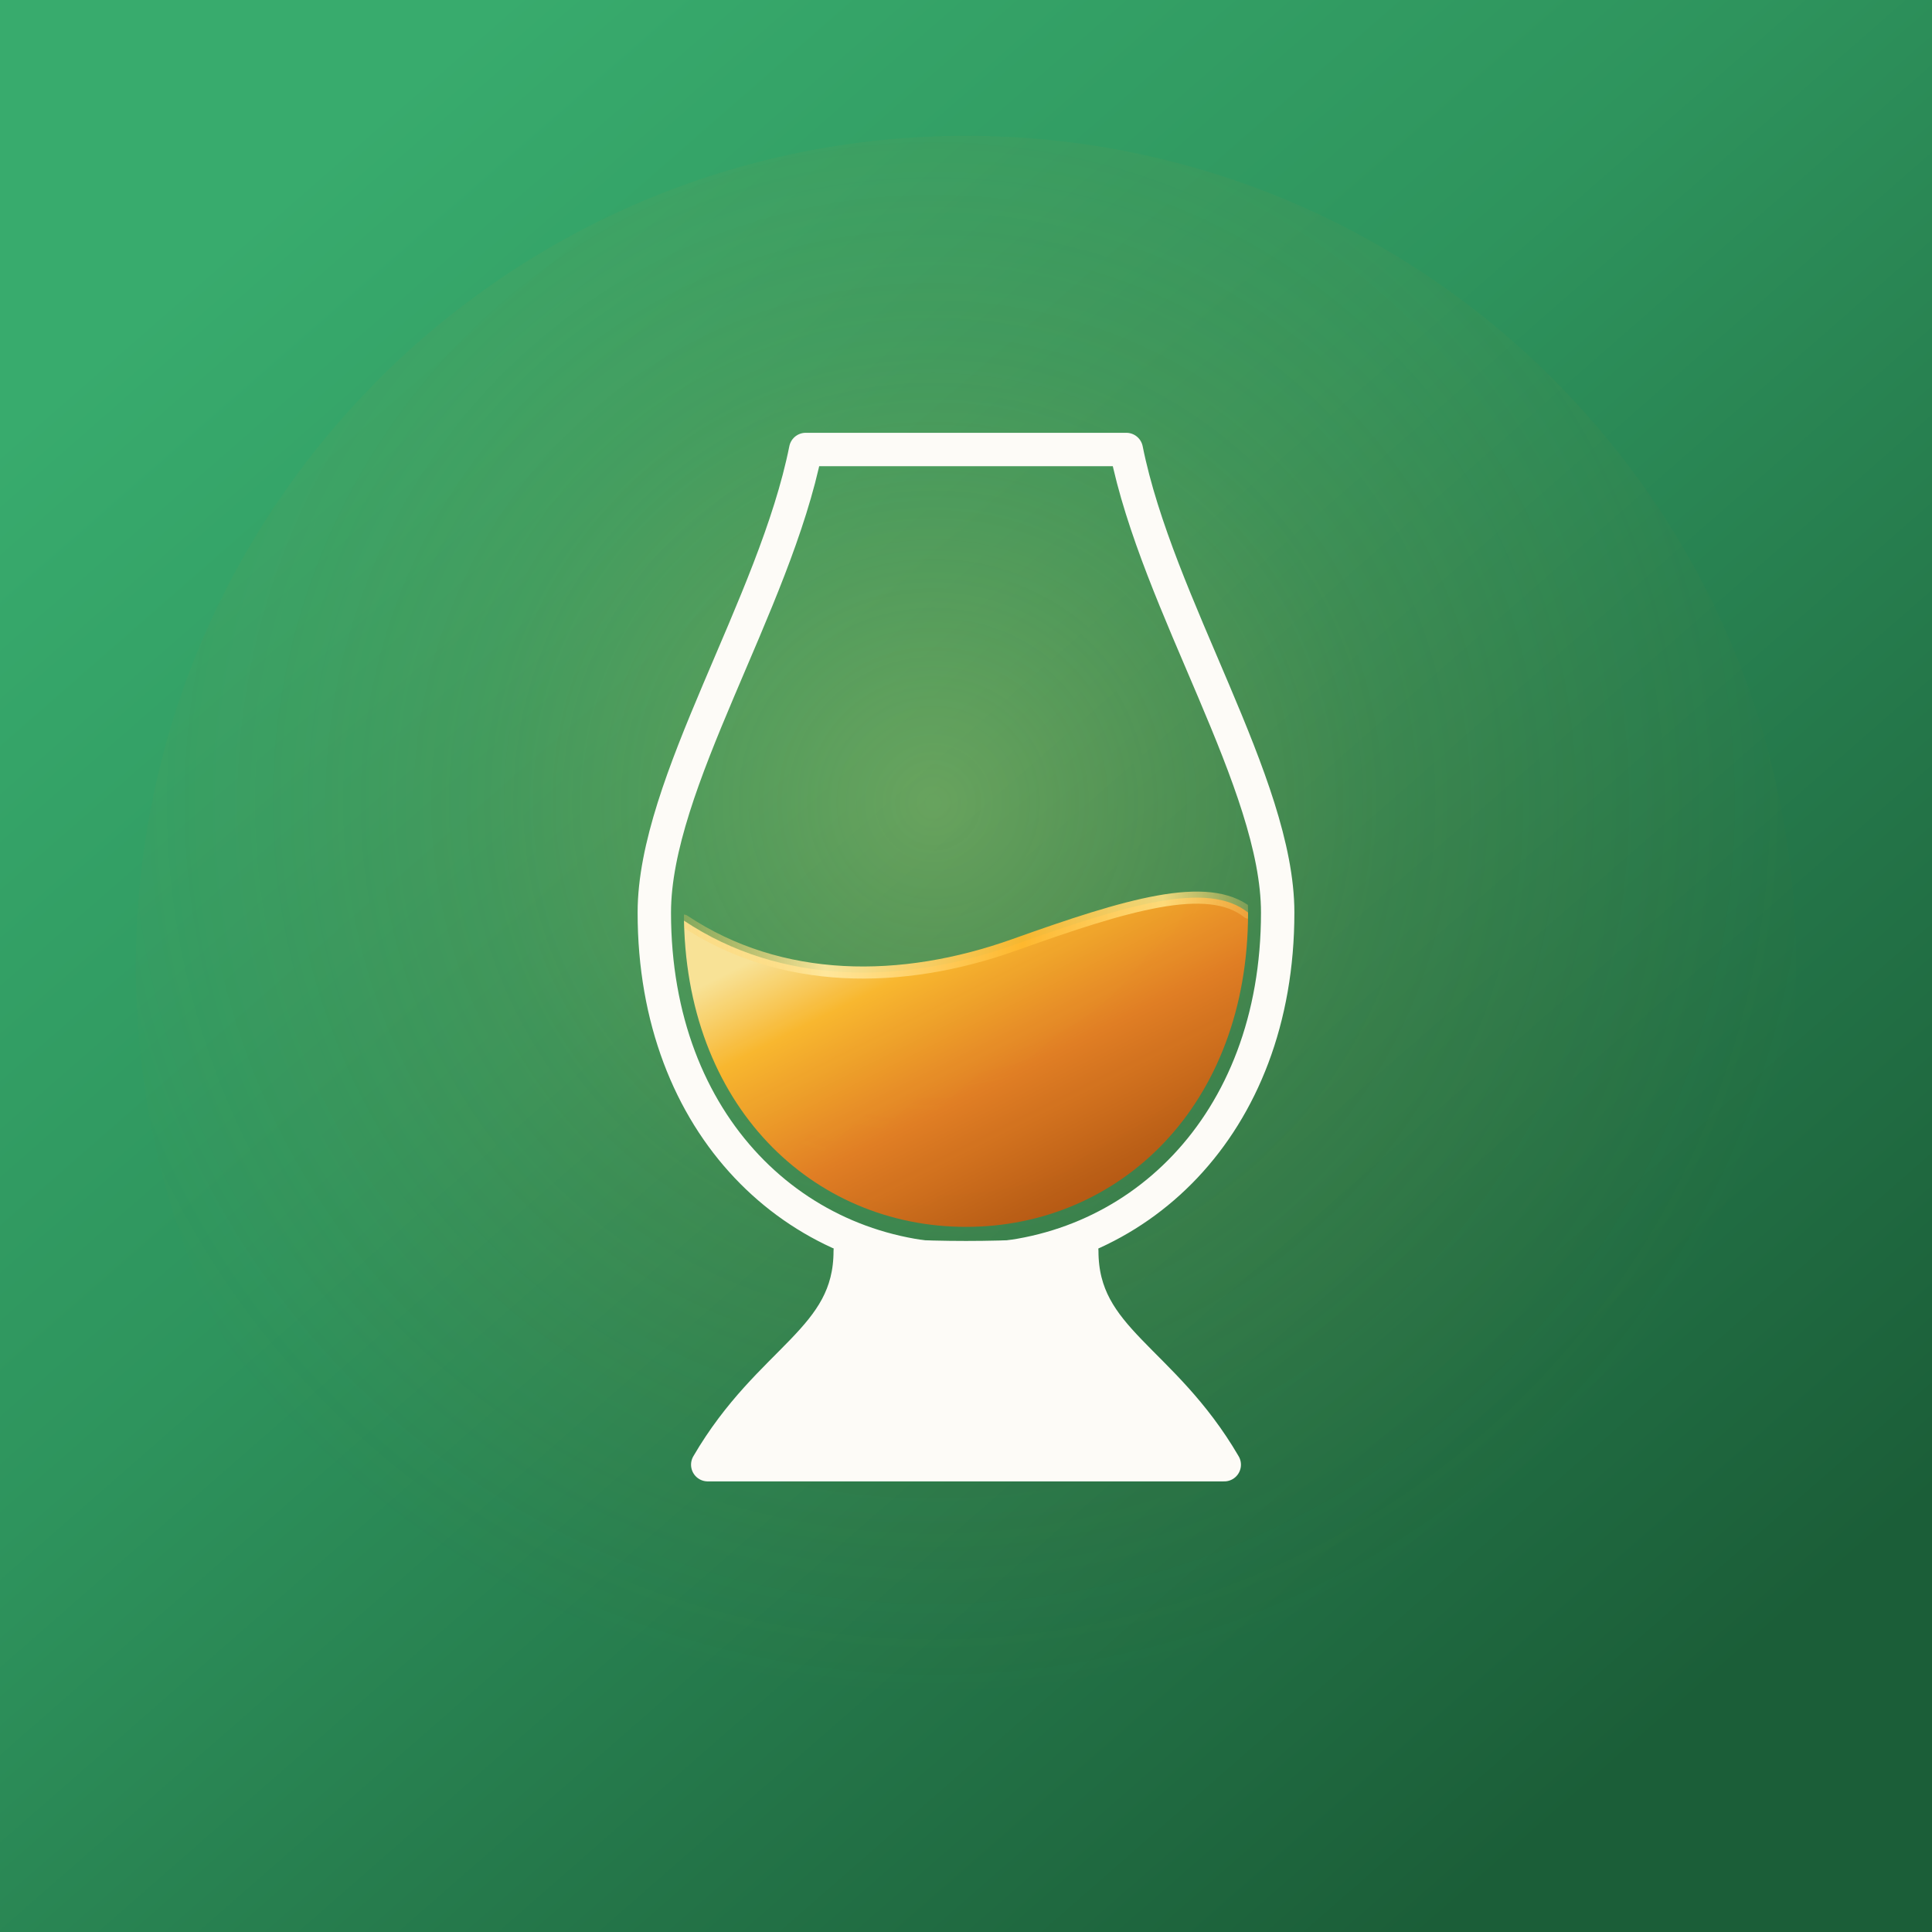
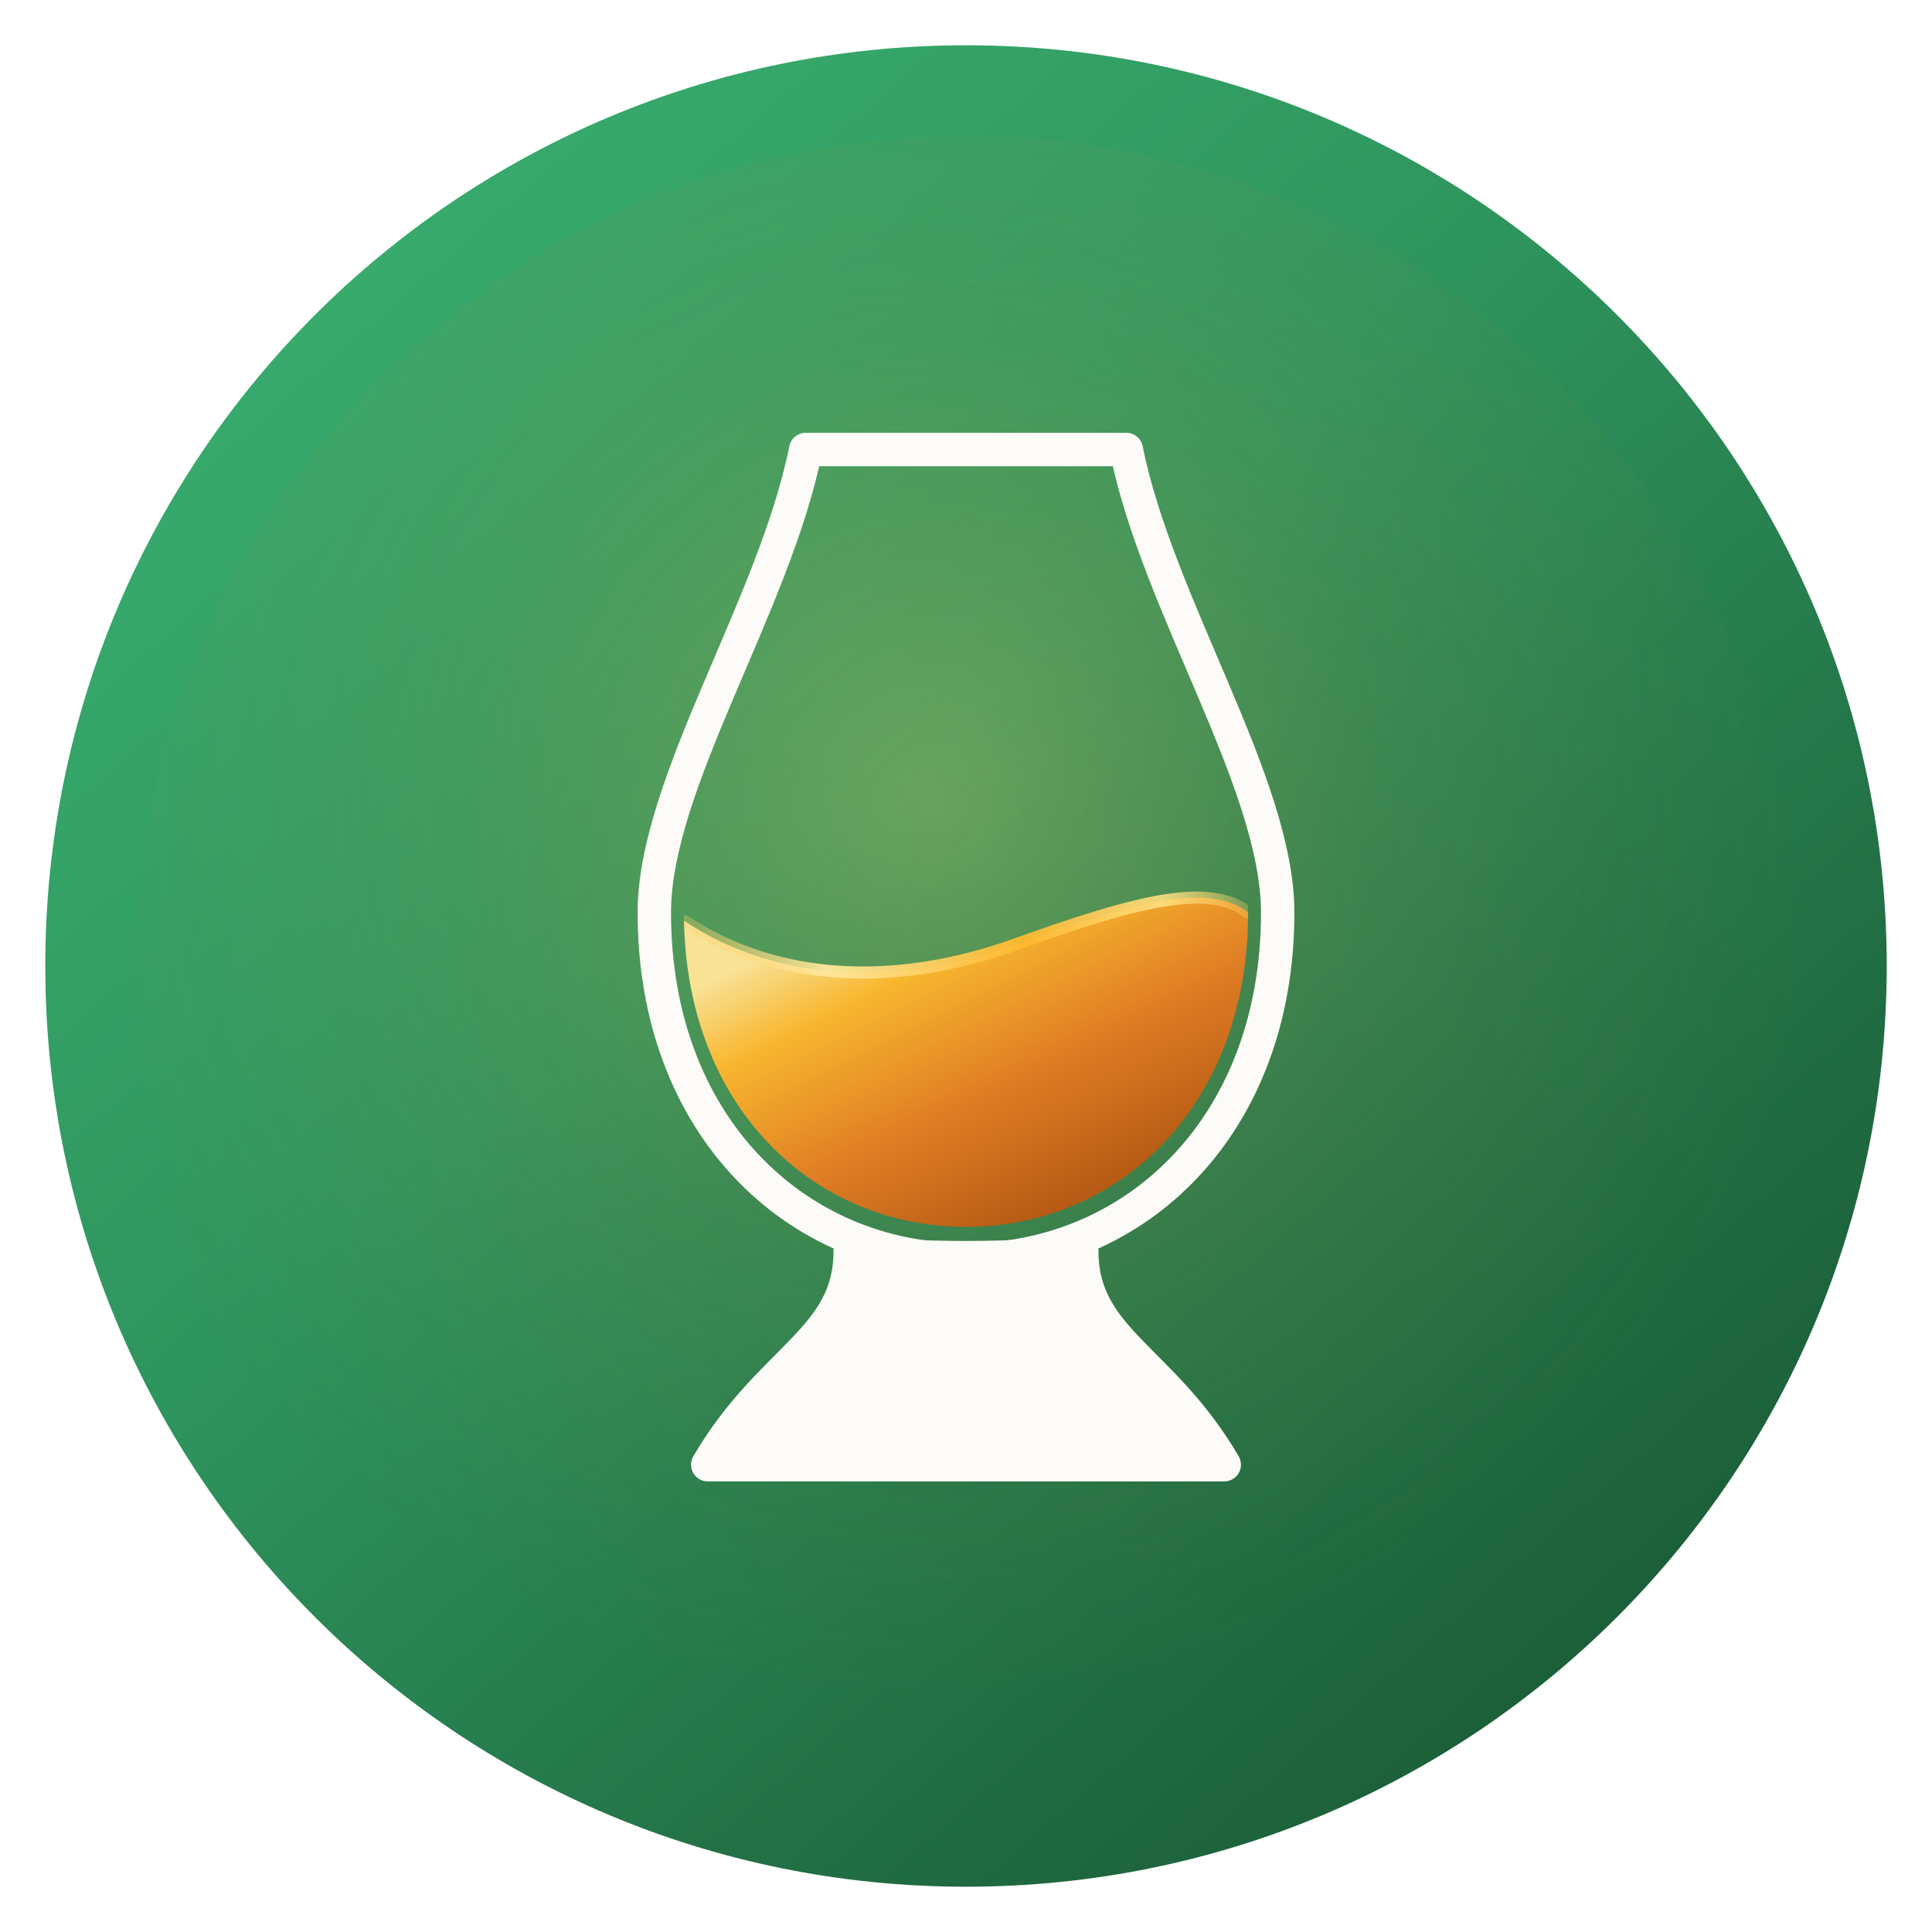
<svg xmlns="http://www.w3.org/2000/svg" version="1.1" viewBox="0 0 512 512" width="512" height="512">
  <defs>
    <linearGradient id="cloverShield" x1="15%" y1="10%" x2="85%" y2="90%">
      <stop offset="0%" stop-color="#38AB6D" />
      <stop offset="40%" stop-color="#2E945D" />
      <stop offset="75%" stop-color="#237347" />
      <stop offset="100%" stop-color="#1B5E38" />
    </linearGradient>
    <radialGradient id="ambientGoldBacklight" cx="48%" cy="40%" r="55%">
      <stop offset="0%" stop-color="#FFD166" stop-opacity="0.28" />
      <stop offset="50%" stop-color="#E59632" stop-opacity="0.10" />
      <stop offset="100%" stop-color="#C97A1E" stop-opacity="0" />
    </radialGradient>
    <linearGradient id="highlandAmberFill" x1="20%" y1="10%" x2="80%" y2="95%">
      <stop offset="0%" stop-color="#FFE599" />
      <stop offset="18%" stop-color="#FFB82E" />
      <stop offset="48%" stop-color="#E67E22" />
      <stop offset="80%" stop-color="#BA5812" />
      <stop offset="100%" stop-color="#7A2D04" />
    </linearGradient>
    <linearGradient id="meniscusWarmGold" x1="0%" y1="50%" x2="100%" y2="50%">
      <stop offset="0%" stop-color="#FFD269" stop-opacity="0.30" />
      <stop offset="25%" stop-color="#FFE89E" stop-opacity="0.95" />
      <stop offset="60%" stop-color="#FFB82E" stop-opacity="0.95" />
      <stop offset="85%" stop-color="#FFE082" stop-opacity="0.90" />
      <stop offset="100%" stop-color="#FFD269" stop-opacity="0.30" />
    </linearGradient>
    <clipPath id="glassInnerClip">
      <path d="M 220 140 H 292 C 299 175, 326 215, 326 244 C 326 292, 294 322, 256 322 C 218 322, 186 292, 186 244 C 186 215, 213 175, 220 140 Z" />
    </clipPath>
  </defs>
-   <rect width="512" height="512" fill="url(#cloverShield)" />
+   <circle cx="256" cy="256" r="244" fill="url(#cloverShield)" />
  <circle cx="256" cy="256" r="220" fill="url(#ambientGoldBacklight)" />
  <g transform="translate(256, 256) scale(1.18) translate(-256, -256)">
    <g transform="translate(256, 244) scale(0.905) translate(-256, -244)">
      <g clip-path="url(#glassInnerClip)">
        <path d="M 186 246 C 210 262, 240 262, 268 252 C 296 242, 316 236, 326 244 V 340 H 186 Z" fill="url(#highlandAmberFill)" opacity="0.96" />
        <path d="M 186 246 C 210 262, 240 262, 268 252 C 296 242, 316 236, 326 244" stroke="url(#meniscusWarmGold)" stroke-width="3" stroke-linecap="round" stroke-linejoin="round" fill="none" />
      </g>
    </g>
    <g stroke="#FDFBF7" stroke-linecap="round" stroke-linejoin="round">
      <path fill="none" d="M 220 140 H 292 C 299 175, 326 215, 326 244 C 326 292, 294 322, 256 322 C 218 322, 186 292, 186 244 C 186 215, 213 175, 220 140 Z" stroke-width="7.5" />
      <path fill="#FDFBF7" d="M 230 320 C 230 340 212 344 198 368 H 314 C 300 344 282 340 282 320 C 270 322, 242 322, 230 320 Z" stroke-width="7.5" />
    </g>
  </g>
</svg>
